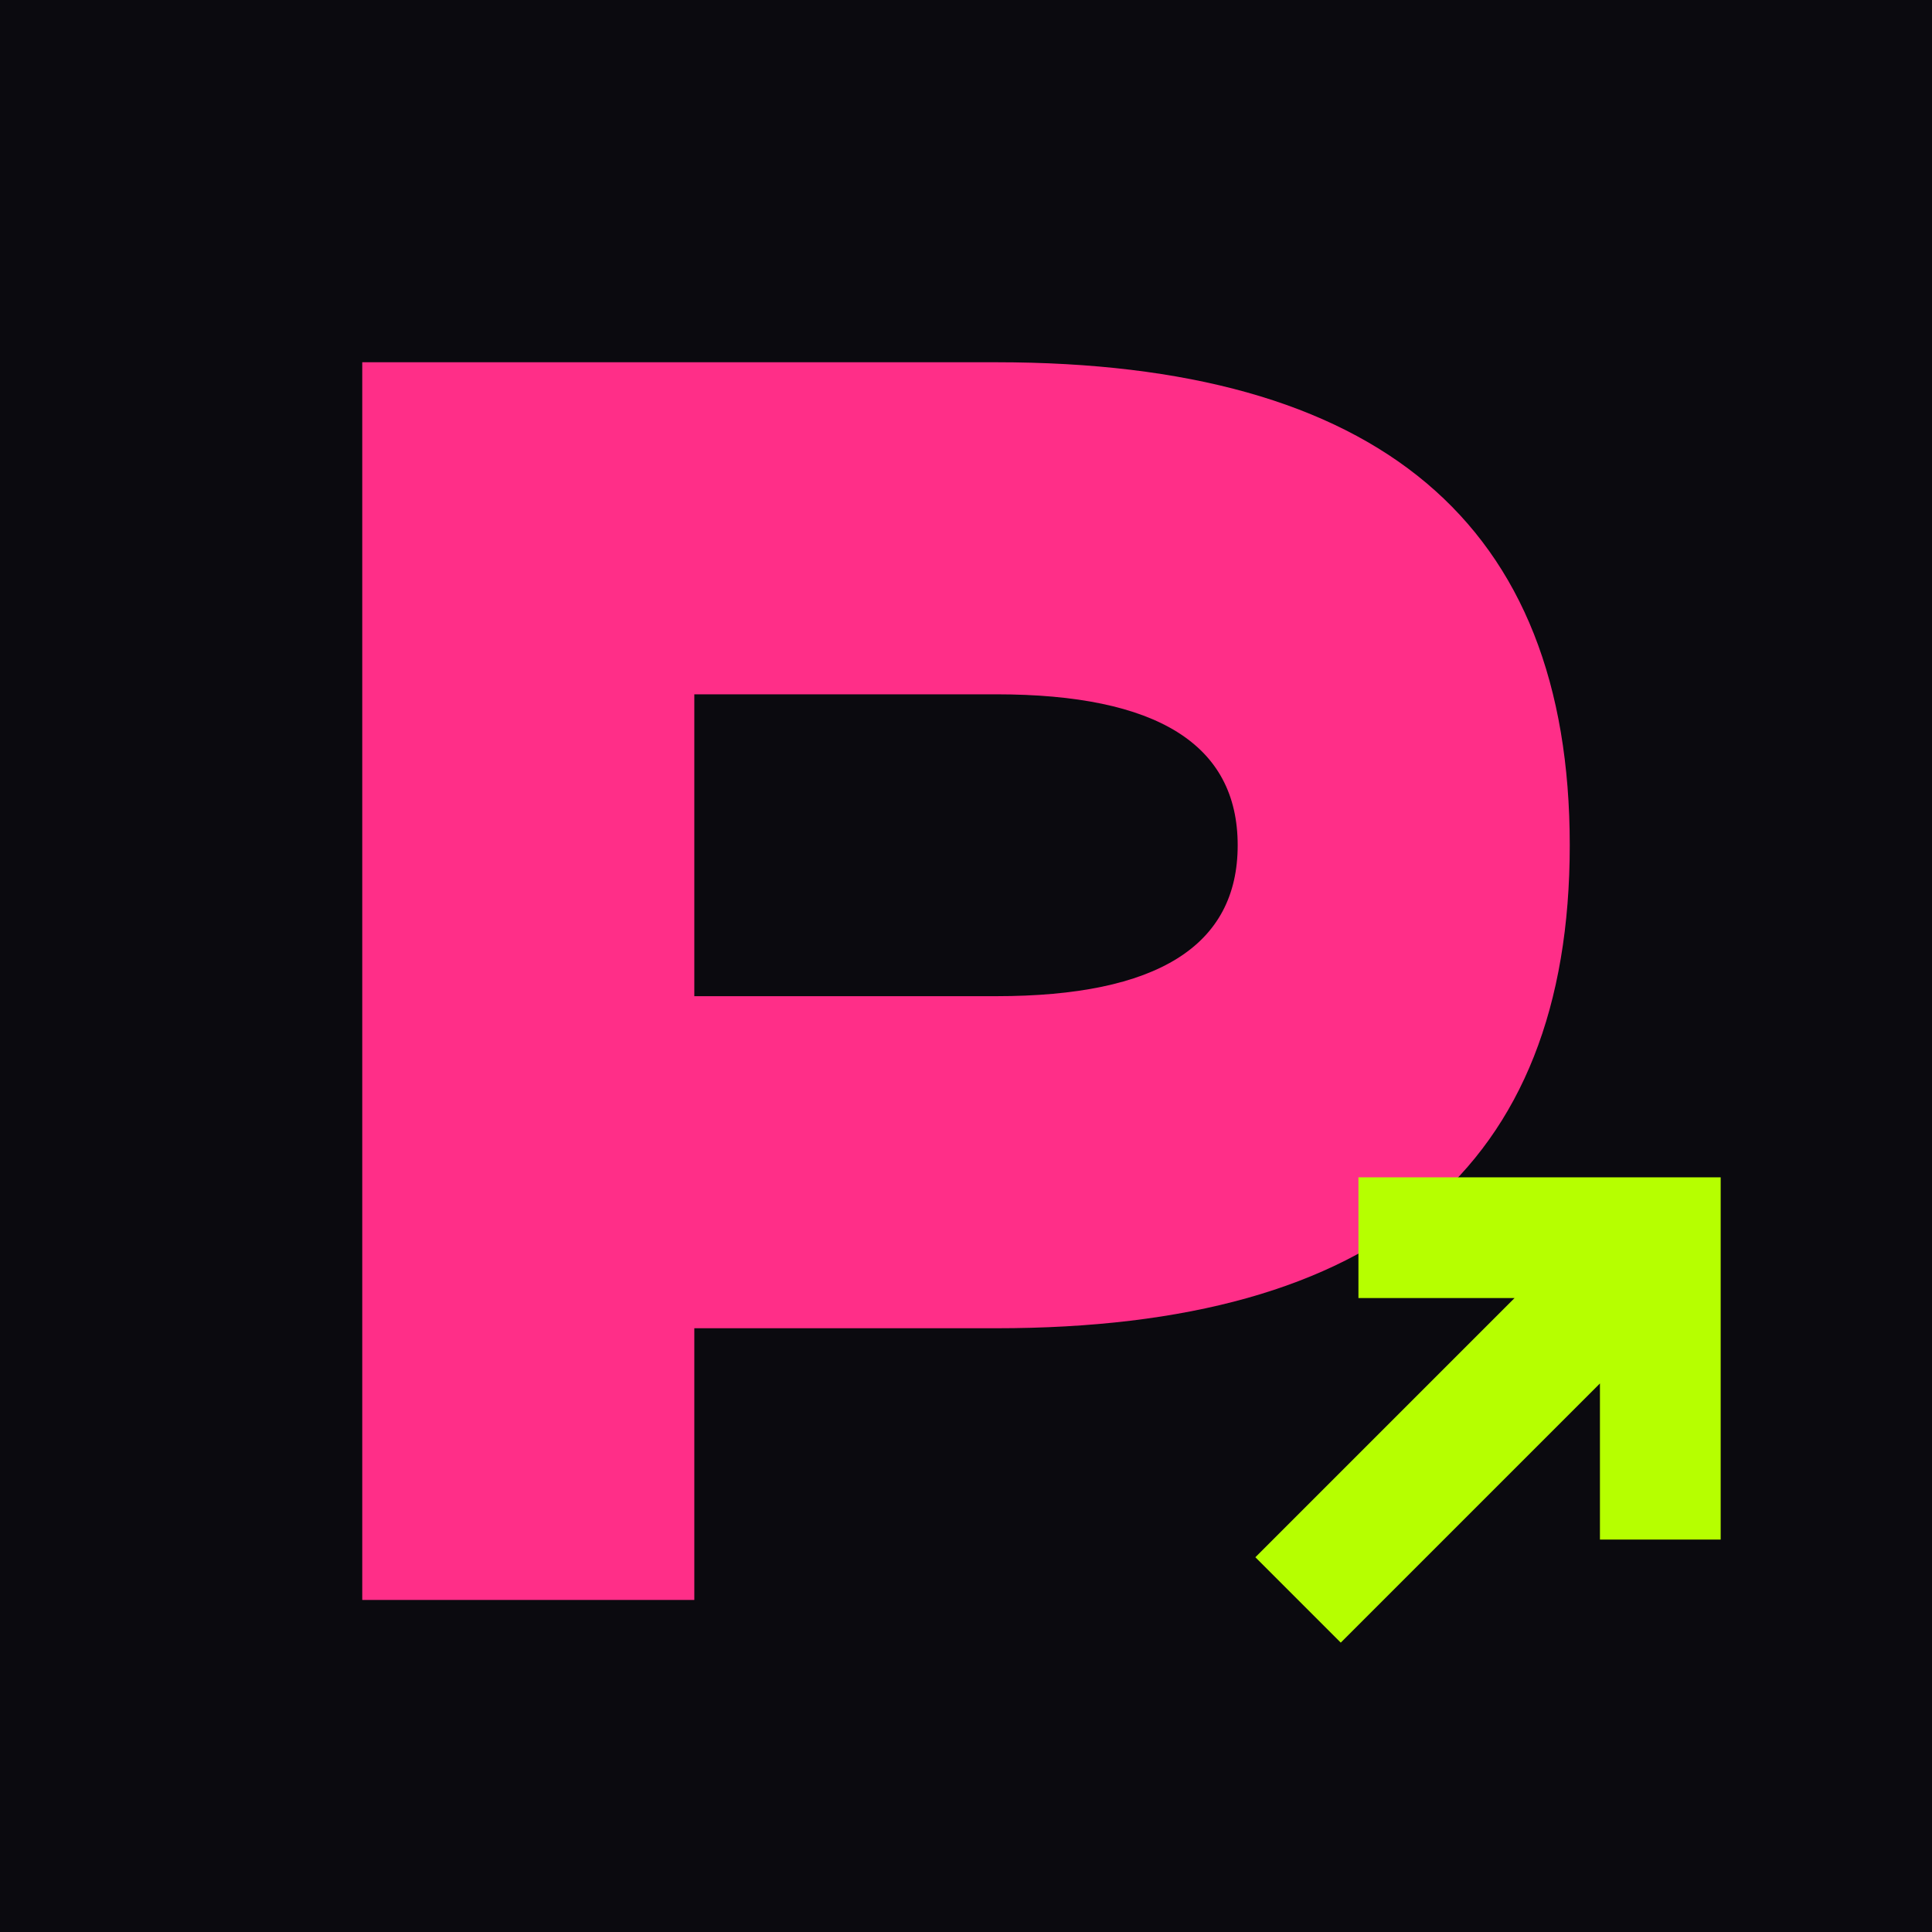
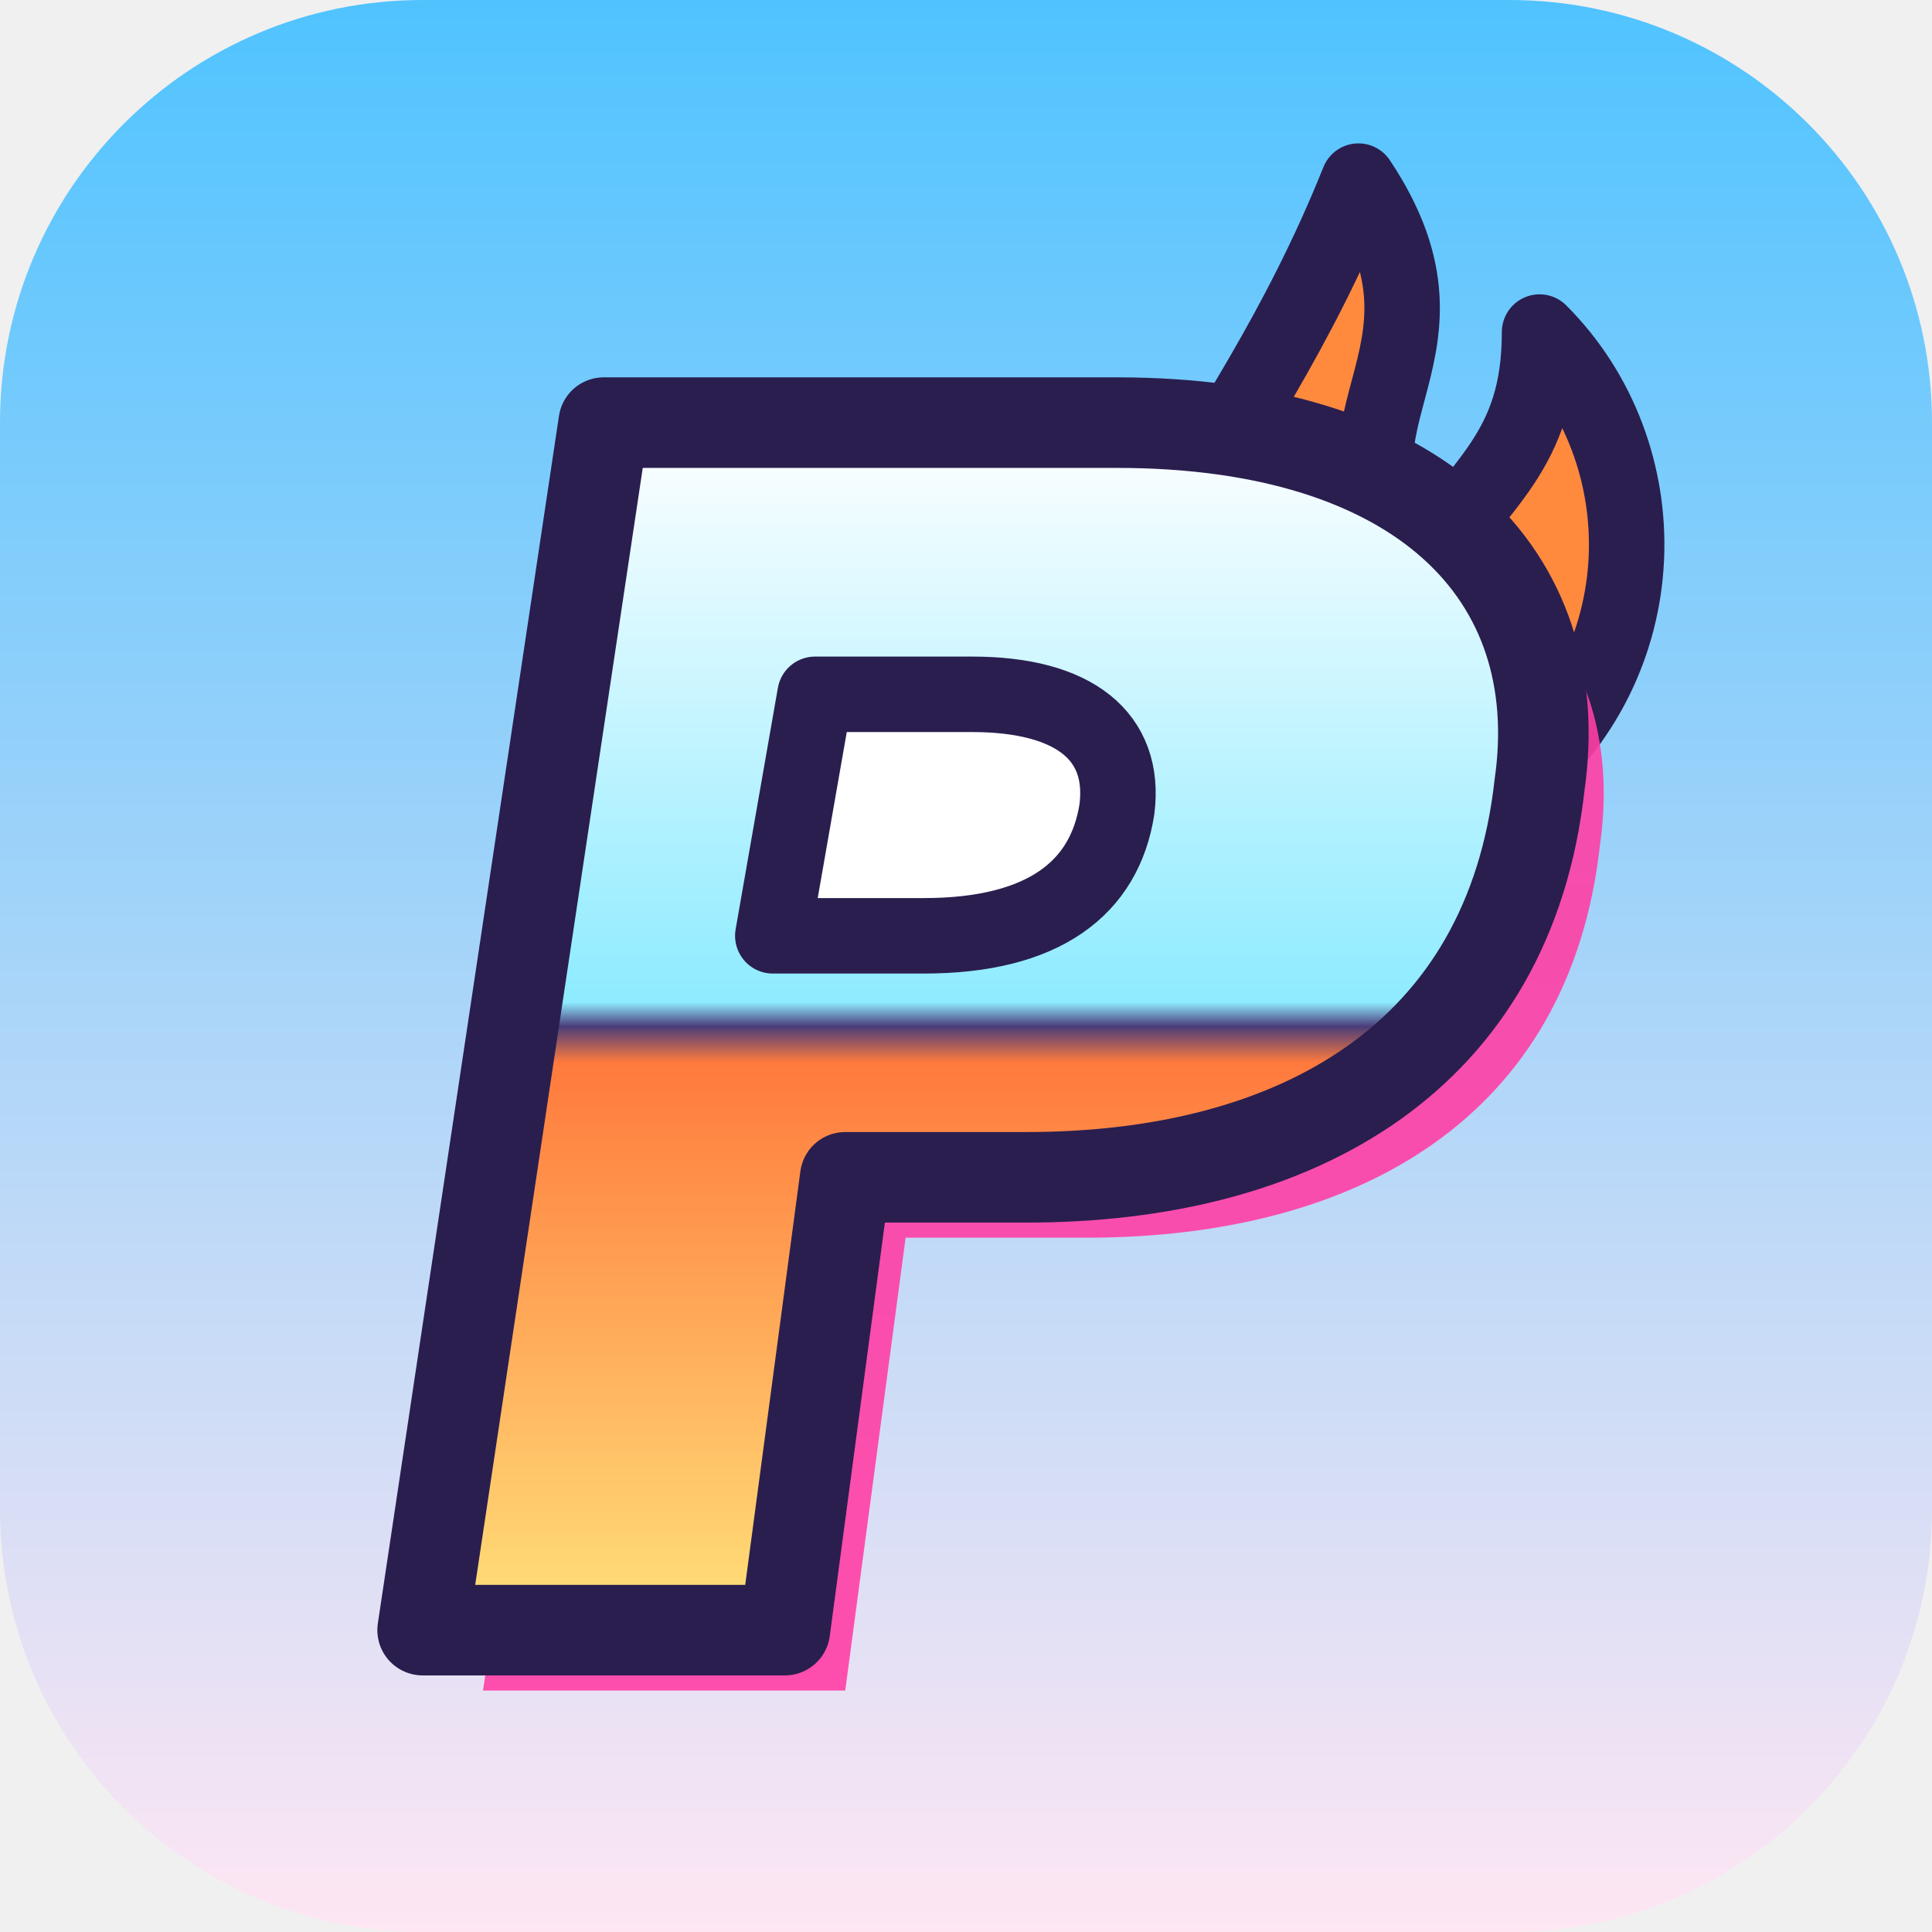
<svg xmlns="http://www.w3.org/2000/svg" viewBox="0 0 64 64">
-   <rect width="64" height="64" fill="#0B0A0F" />
-   <path d="M12 53V12h21q19 0 19 16T33 44H23v9zm11-20h10q8 0 8-5t-8-5H23z" fill="#FF2E88" />
-   <path d="M43 53l12-12M45 41h10v10" fill="none" stroke="#B6FF00" stroke-width="4" />
+   <defs>
+     <linearGradient id="s" x1="0" y1="0" x2="0" y2="1">
+       <stop offset="0" stop-color="#4FC3FF" />
+       <stop offset="1" stop-color="#FFE6F3" />
+     </linearGradient>
+     <linearGradient id="c" x1="0" y1="0" x2="0" y2="1">
+       <stop offset="0" stop-color="#FFFFFF" />
+       <stop offset=".48" stop-color="#8EEBFF" />
+       <stop offset=".5" stop-color="#4A3D7A" />
+       <stop offset=".53" stop-color="#FF7A3D" />
+       <stop offset="1" stop-color="#FFE27A" />
+     </linearGradient>
+   </defs>
+   <rect width="64" height="64" rx="14" fill="url(#s)" />
+   <path d="M45 6c4 6-2 8 2 13 2-3 4-4 4-8 4 4 4 11-1 15-3 3-9 3-12-1-3-5 3-9 7-19z" fill="#FF8A3D" stroke="#2A1E4F" stroke-width="2.5" stroke-linejoin="round" />
+   <path d="M14 54l6-40h17c10 0 15 5 14 12-1 9-8 13-17 13h-6l-2 15z" fill="#FF3EA5" transform="translate(2 2)" opacity=".9" />
+   <path d="M14 54l6-40h17c10 0 15 5 14 12-1 9-8 13-17 13h-6l-2 15z" fill="url(#c)" stroke="#2A1E4F" stroke-width="3" stroke-linejoin="round" />
+   <path d="M27 23l-1.4 8h5c4 0 6-1.6 6.4-4.2.3-2.4-1.4-3.8-4.8-3.8z" fill="#FFFFFF" stroke="#2A1E4F" stroke-width="2.5" stroke-linejoin="round" />
</svg>
